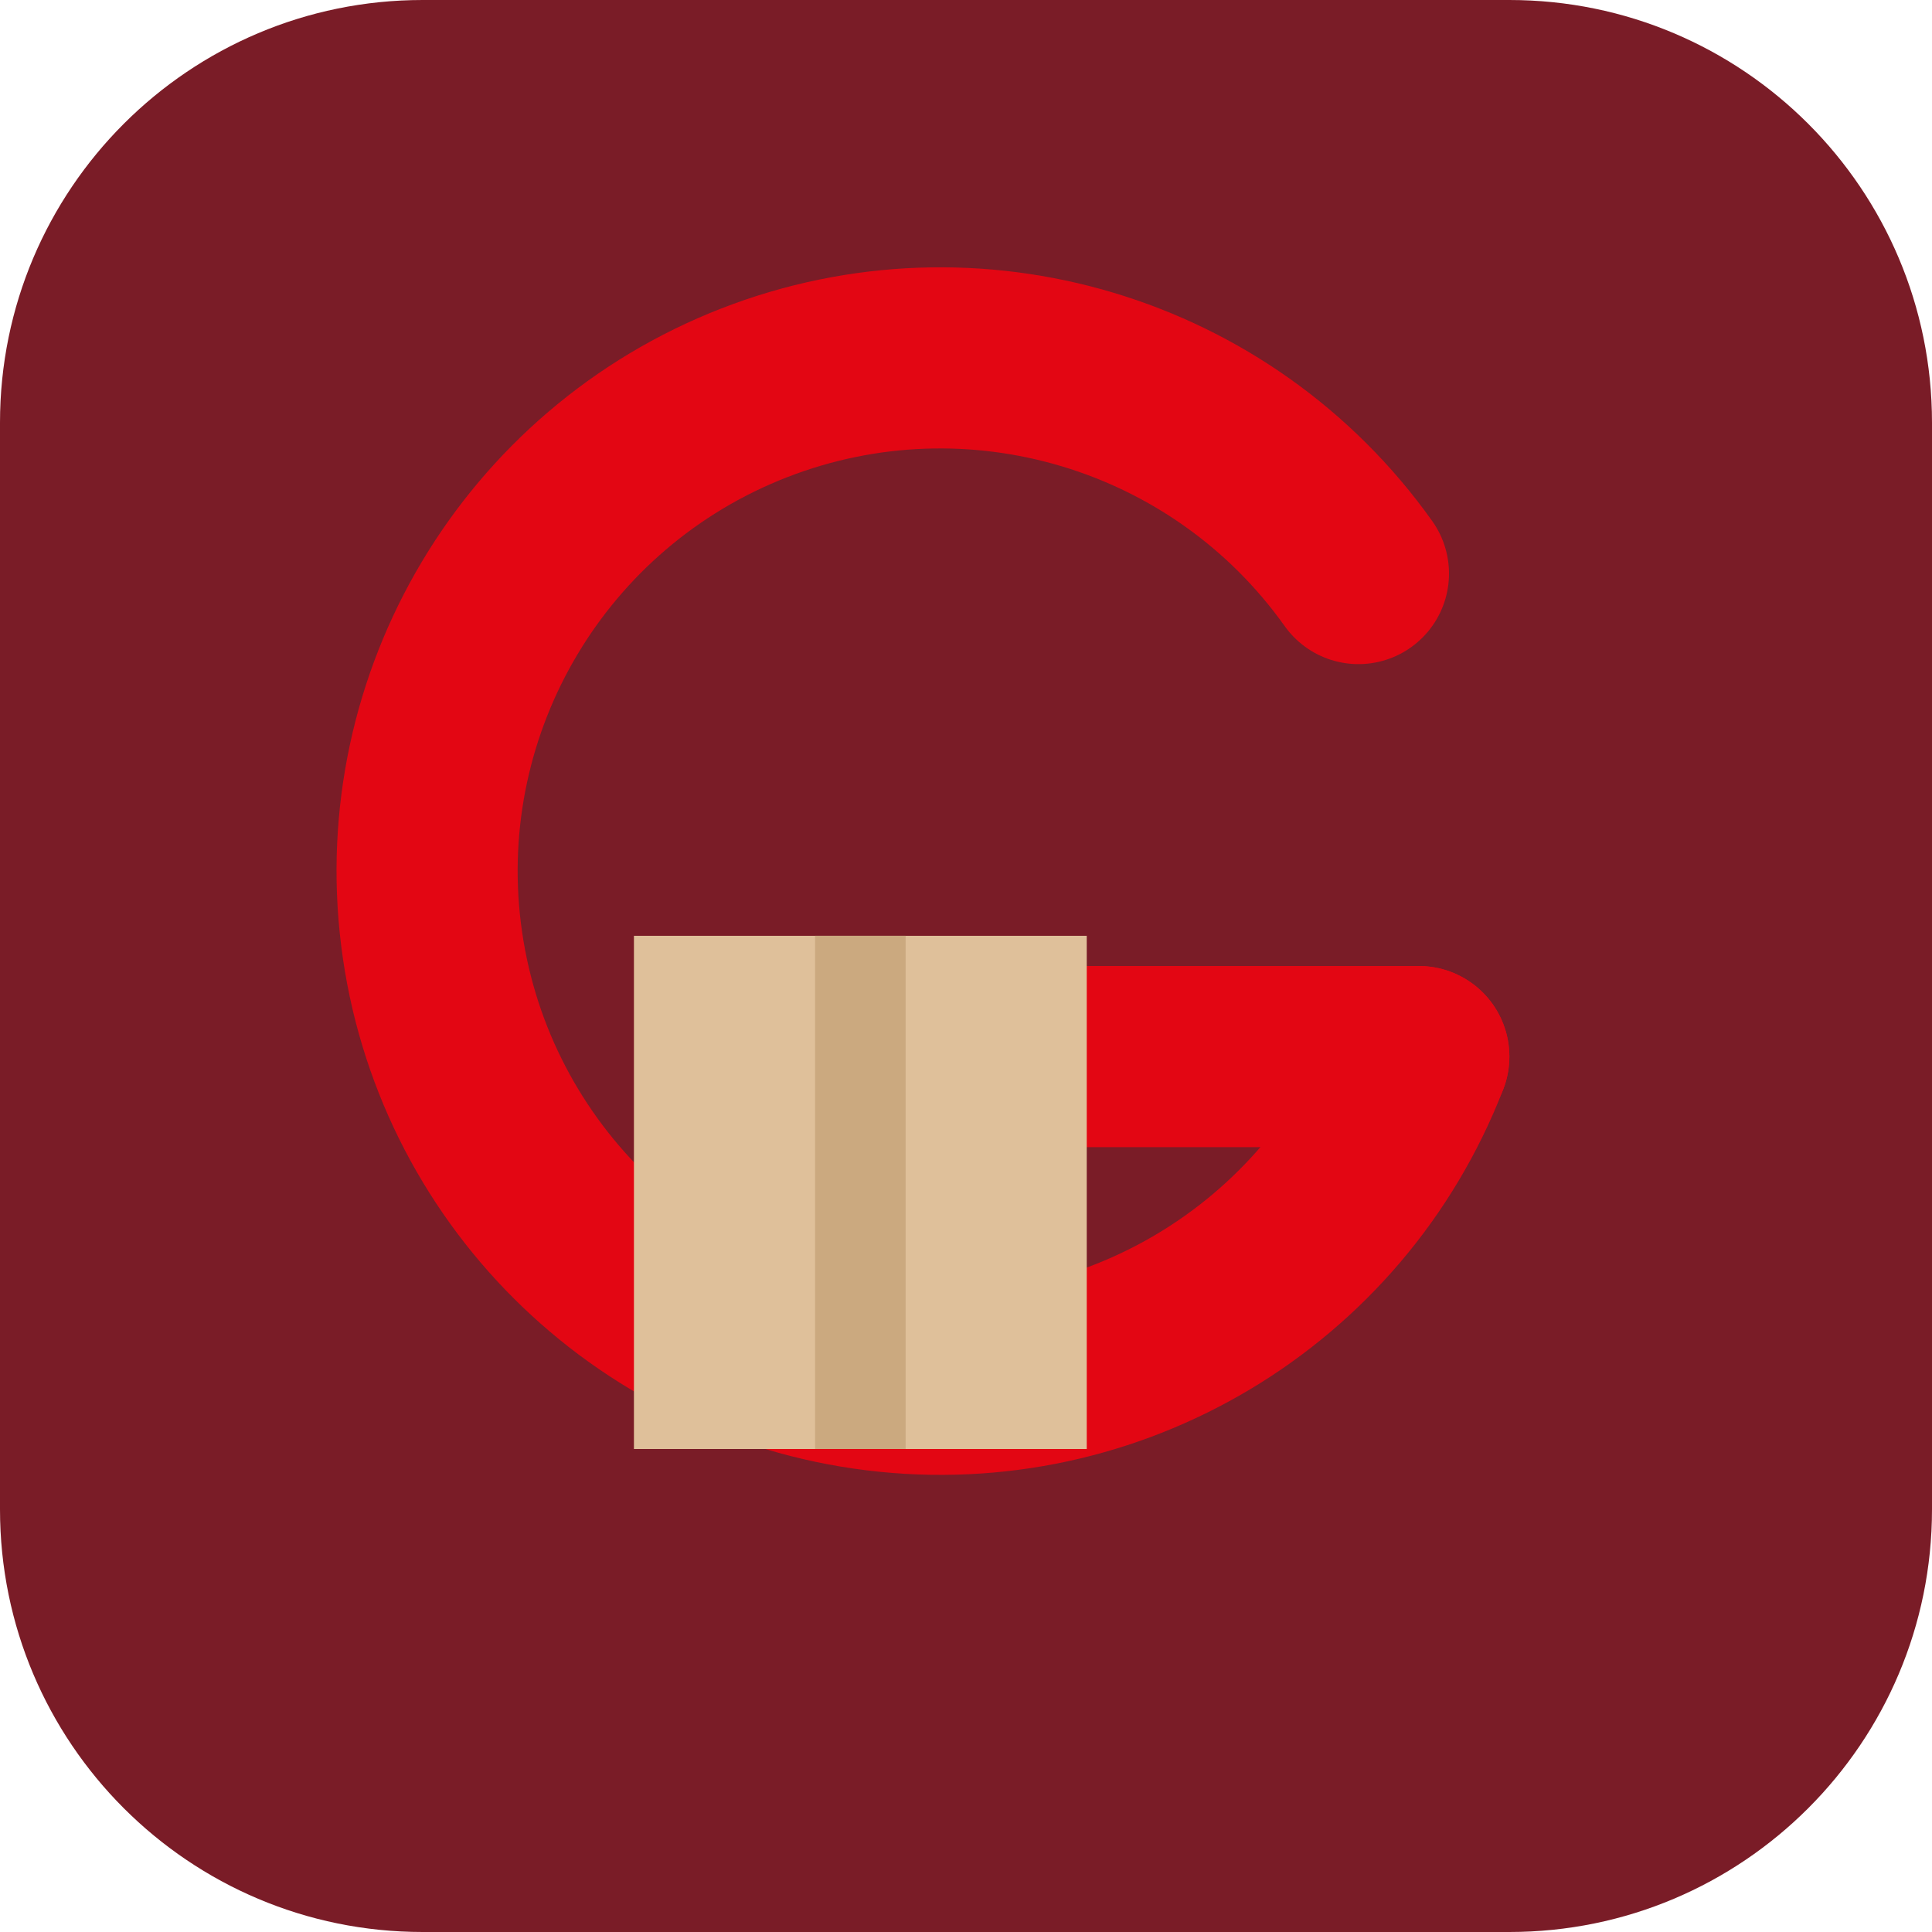
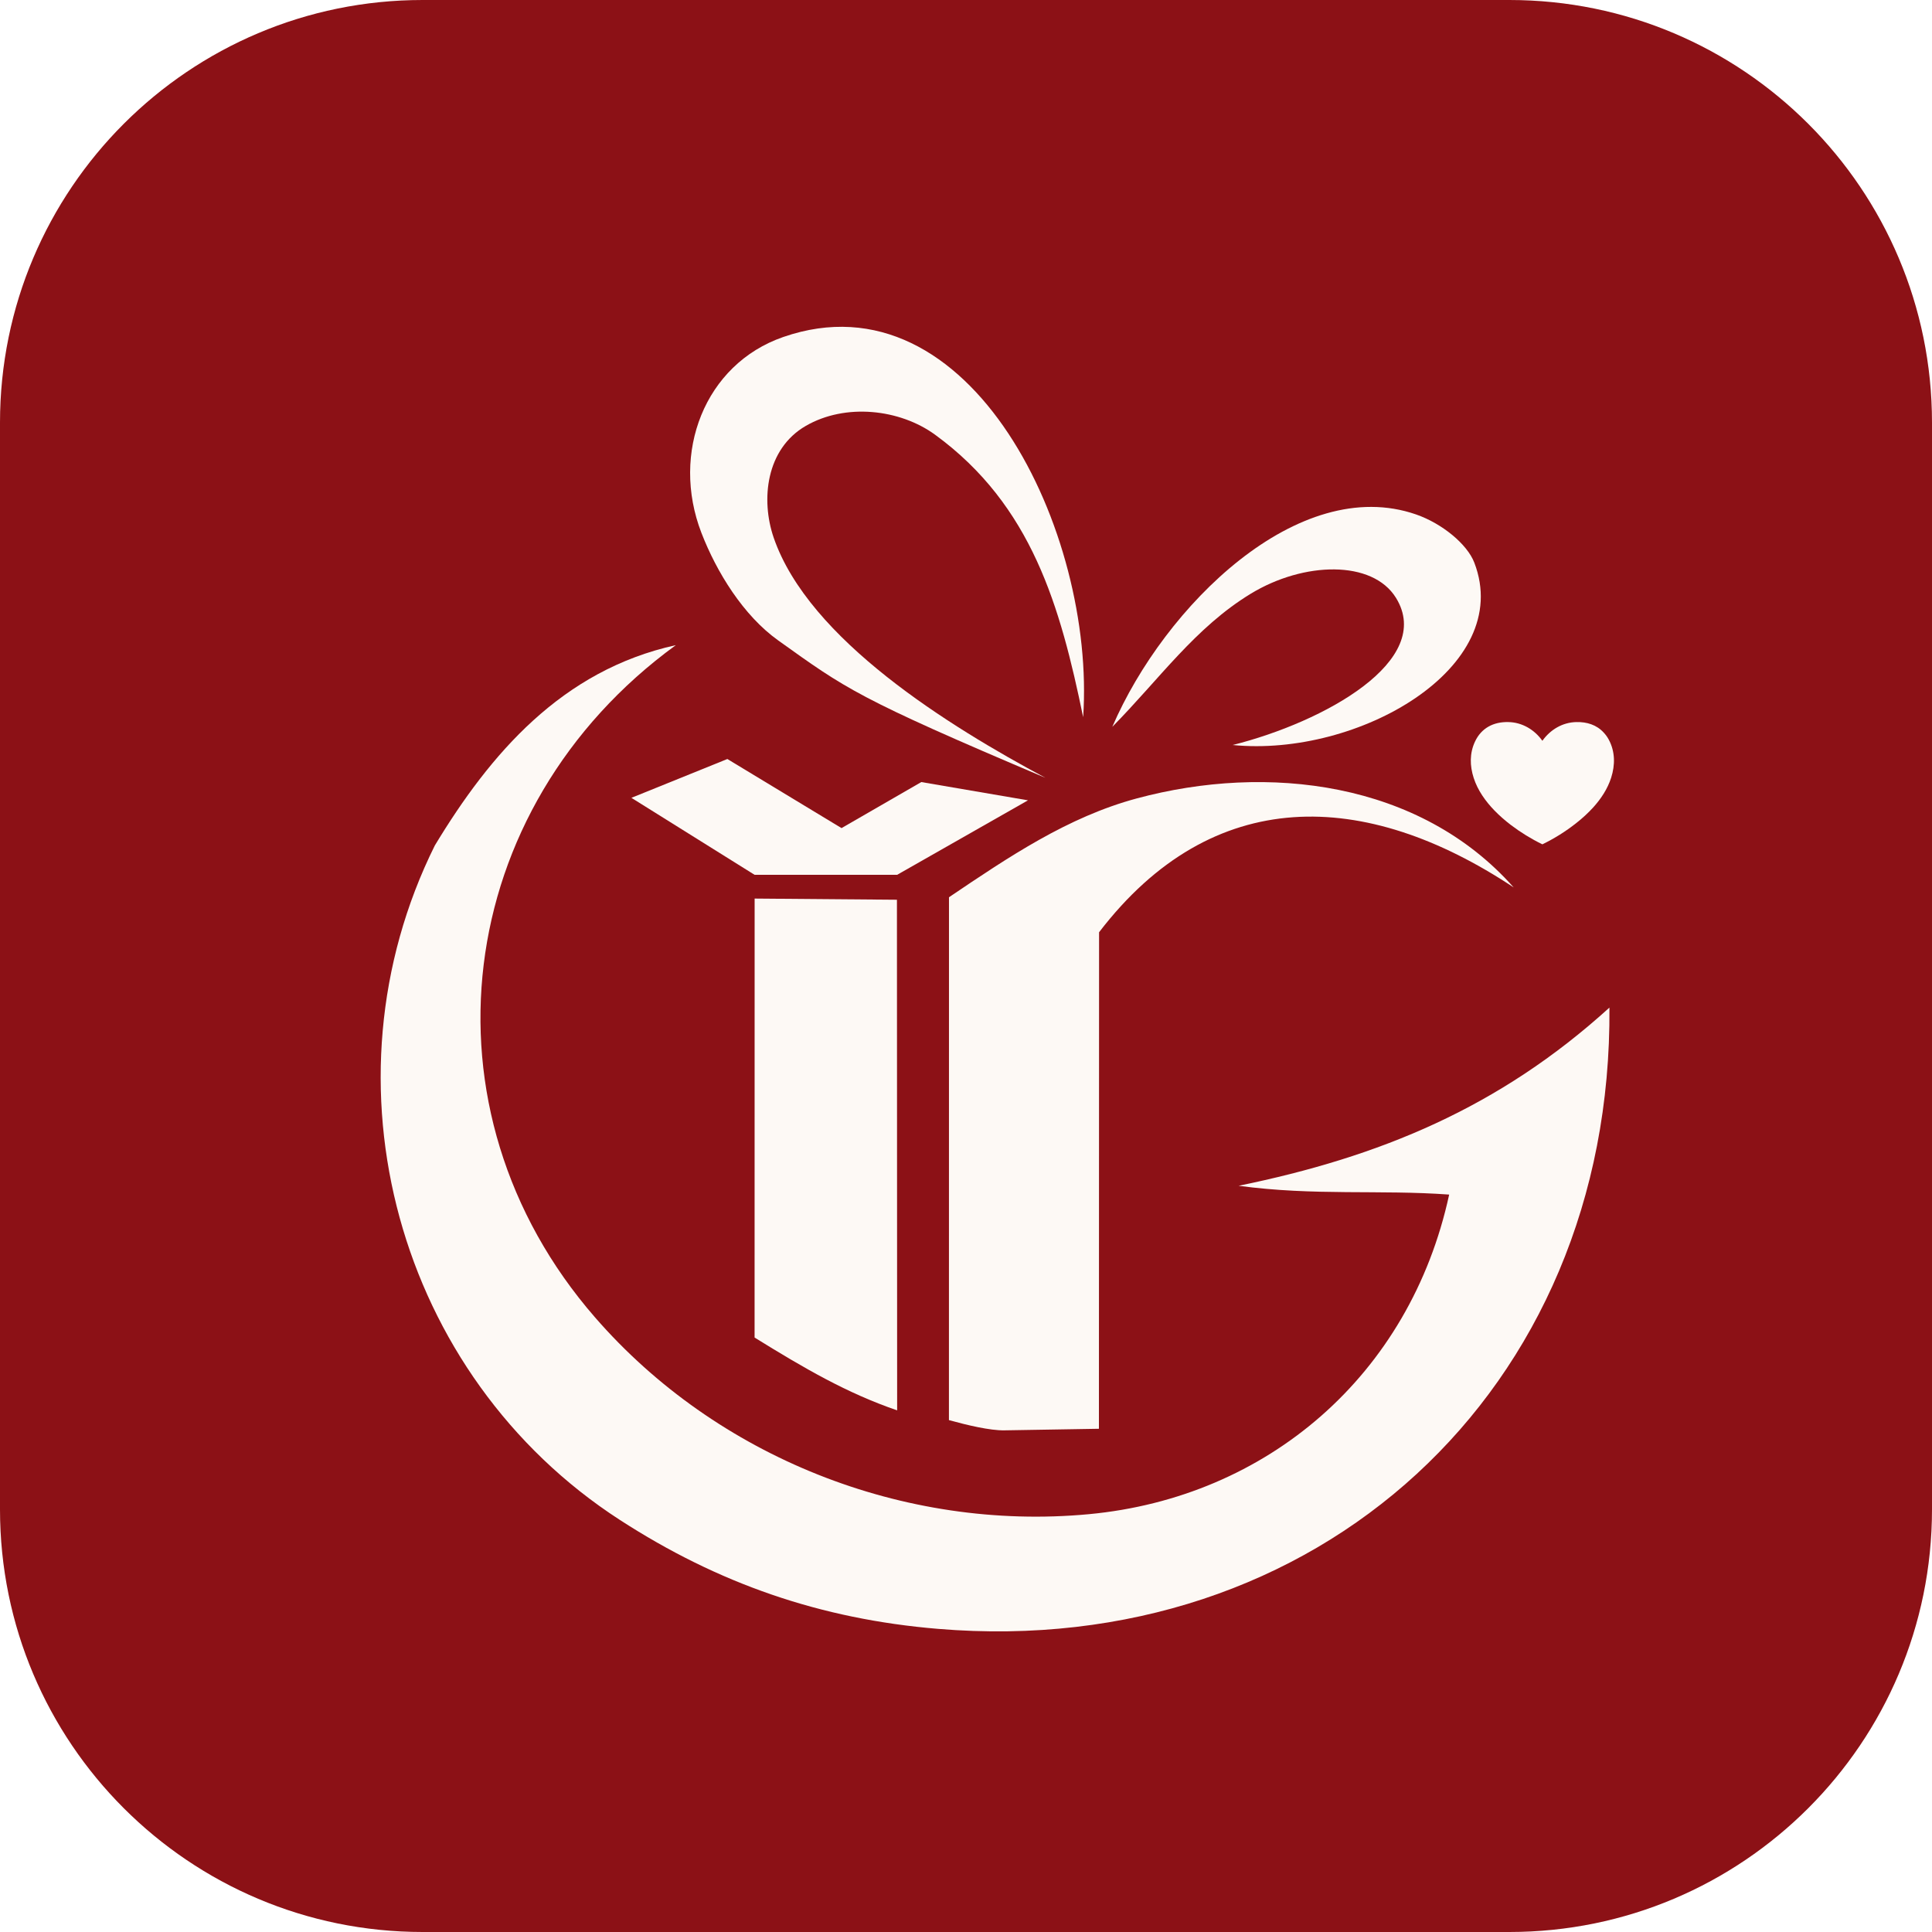
- <svg xmlns="http://www.w3.org/2000/svg" viewBox="0 0 64 64">
-   <rect width="64" height="64" rx="14" fill="#7A1C27" />
-   <path d="M 45 19 A 17 17 0 1 0 47 35" fill="none" stroke="#E30613" stroke-width="6" stroke-linecap="round" />
-   <path d="M 47 35 L 35 35" fill="none" stroke="#E30613" stroke-width="6" stroke-linecap="round" />
-   <rect x="21" y="31" width="15" height="17" fill="#DFC09A" />
-   <rect x="27" y="31" width="3" height="17" fill="#CBA97F" />
+ <svg xmlns="http://www.w3.org/2000/svg" viewBox="0 0 64 64" role="img" aria-label="Oh! Gift">
+   <rect width="64" height="64" rx="14" fill="#8C1116" />
+   <g fill="#FDF9F5" transform="translate(-17.42 -70.06) scale(0.16854)">
+     <path d="M388.19 650.48C380.49 686.02 352.4 710.02 317.35 713.3C280.93 716.7 244.16 702.03 220.33 674.64C184.77 633.79 192.2 574.52 236.19 542.49C213.77 547.43 199.72 563.84 188.82 581.87C165.67 628.5 181.41 686.08 225.18 714.42C244.53 726.95 264.64 733.92 287.74 735.84C362.05 742.04 420.3 689.15 419.69 613.73C398 633.43 374.51 643.08 346.81 648.75C361.66 650.76 374.53 649.49 388.19 650.48" />
+     <path d="M319.35 696.51L319.38 598.92C341.69 569.79 371.64 570.7 400.87 590.11C382.41 569.26 352.46 565.71 326.81 572.61C313.22 576.26 301.57 584.15 289.88 592.04L289.87 694.81C293.44 695.79 297.92 696.87 300.78 696.82L319.35 696.51" />
+     <path d="M251.67 678.58C261.38 684.59 269.81 689.51 279.69 692.89L279.65 592.53L251.68 592.3L251.67 678.58" />
+     <path d="M256.31 541.56C269.61 551.06 271.74 552.86 308.84 568.57C289.98 558.47 262.33 541.42 255.43 521.38C252.86 513.92 253.9 503.93 261.73 499.4C269.54 494.88 280.22 496.08 287.16 501.14C306.16 515.01 311.76 534.86 316.25 556.65C318.73 520.42 294.23 469.11 257.29 481.93C241.83 487.29 235.17 504.73 241.21 520.39C244.21 528.17 249.48 536.68 256.31 541.56" />
+     <path d="M349.18 532.39C359.6 526.04 373.12 525.71 377.74 533.2C385.34 545.54 363.71 557.57 345.64 562.12C370.25 564.55 401.09 546.96 393.13 526.27C391.75 522.67 386.84 518.59 381.68 516.8C358.61 508.8 332.23 534.74 321.98 558.55C331.3 549.09 338.27 539.04 349.18 532.39" />
+     <path d="M419.57 561.08C419.29 560.55 418.96 560.1 418.56 559.67C417.16 558.14 415.24 557.56 413.19 557.61C410.47 557.66 408.07 559.1 406.51 561.29C404.96 559.1 402.52 557.65 399.81 557.61C396.9 557.54 394.5 558.79 393.26 561.46C392.19 563.75 392.24 566.2 393.01 568.59C393.79 571.01 395.32 573.16 397.08 574.98C398.08 576.01 399.16 576.95 400.31 577.83C402.25 579.3 404.31 580.57 406.51 581.64C408.87 580.49 411.08 579.11 413.12 577.5C414.33 576.56 415.45 575.53 416.48 574.41C418.02 572.71 419.33 570.74 420.03 568.54C420.83 566.03 420.82 563.42 419.57 561.08" />
+     <path d="M279.69 587.63L305.41 572.99L284.44 569.4L268.76 578.45L246.32 564.87L227.46 572.5L251.67 587.63L279.69 587.63" />
+   </g>
</svg>
